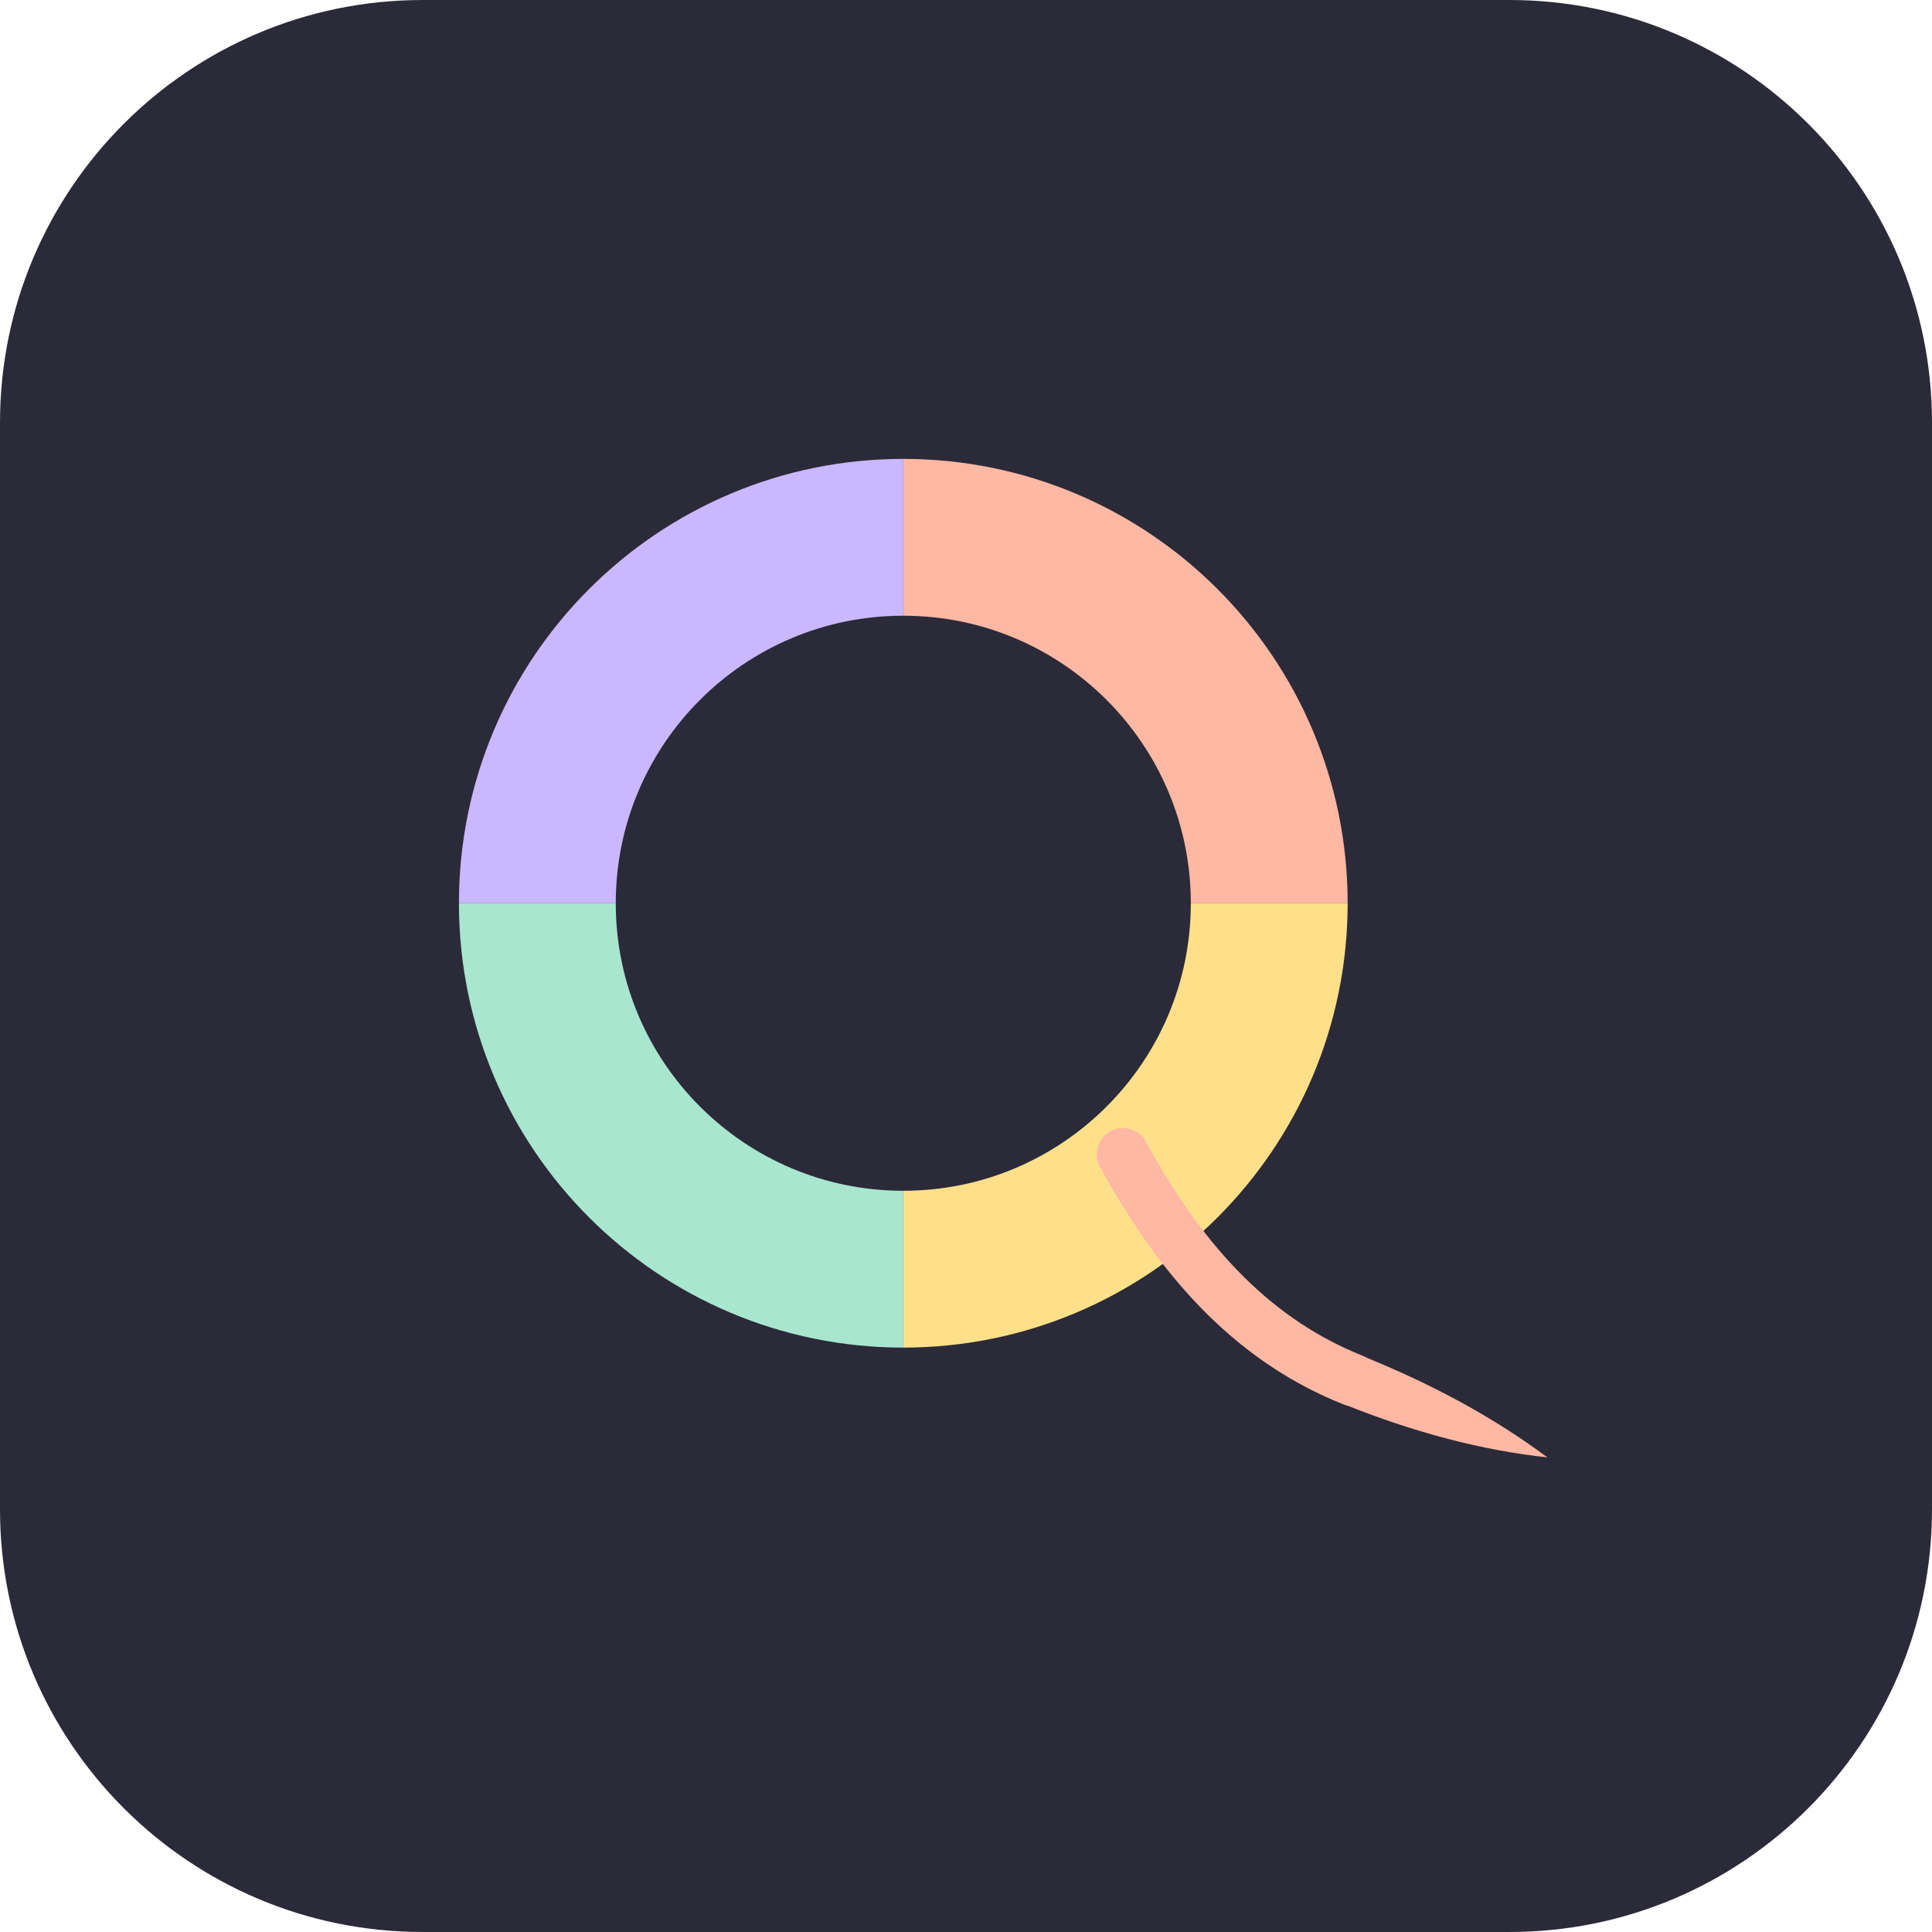
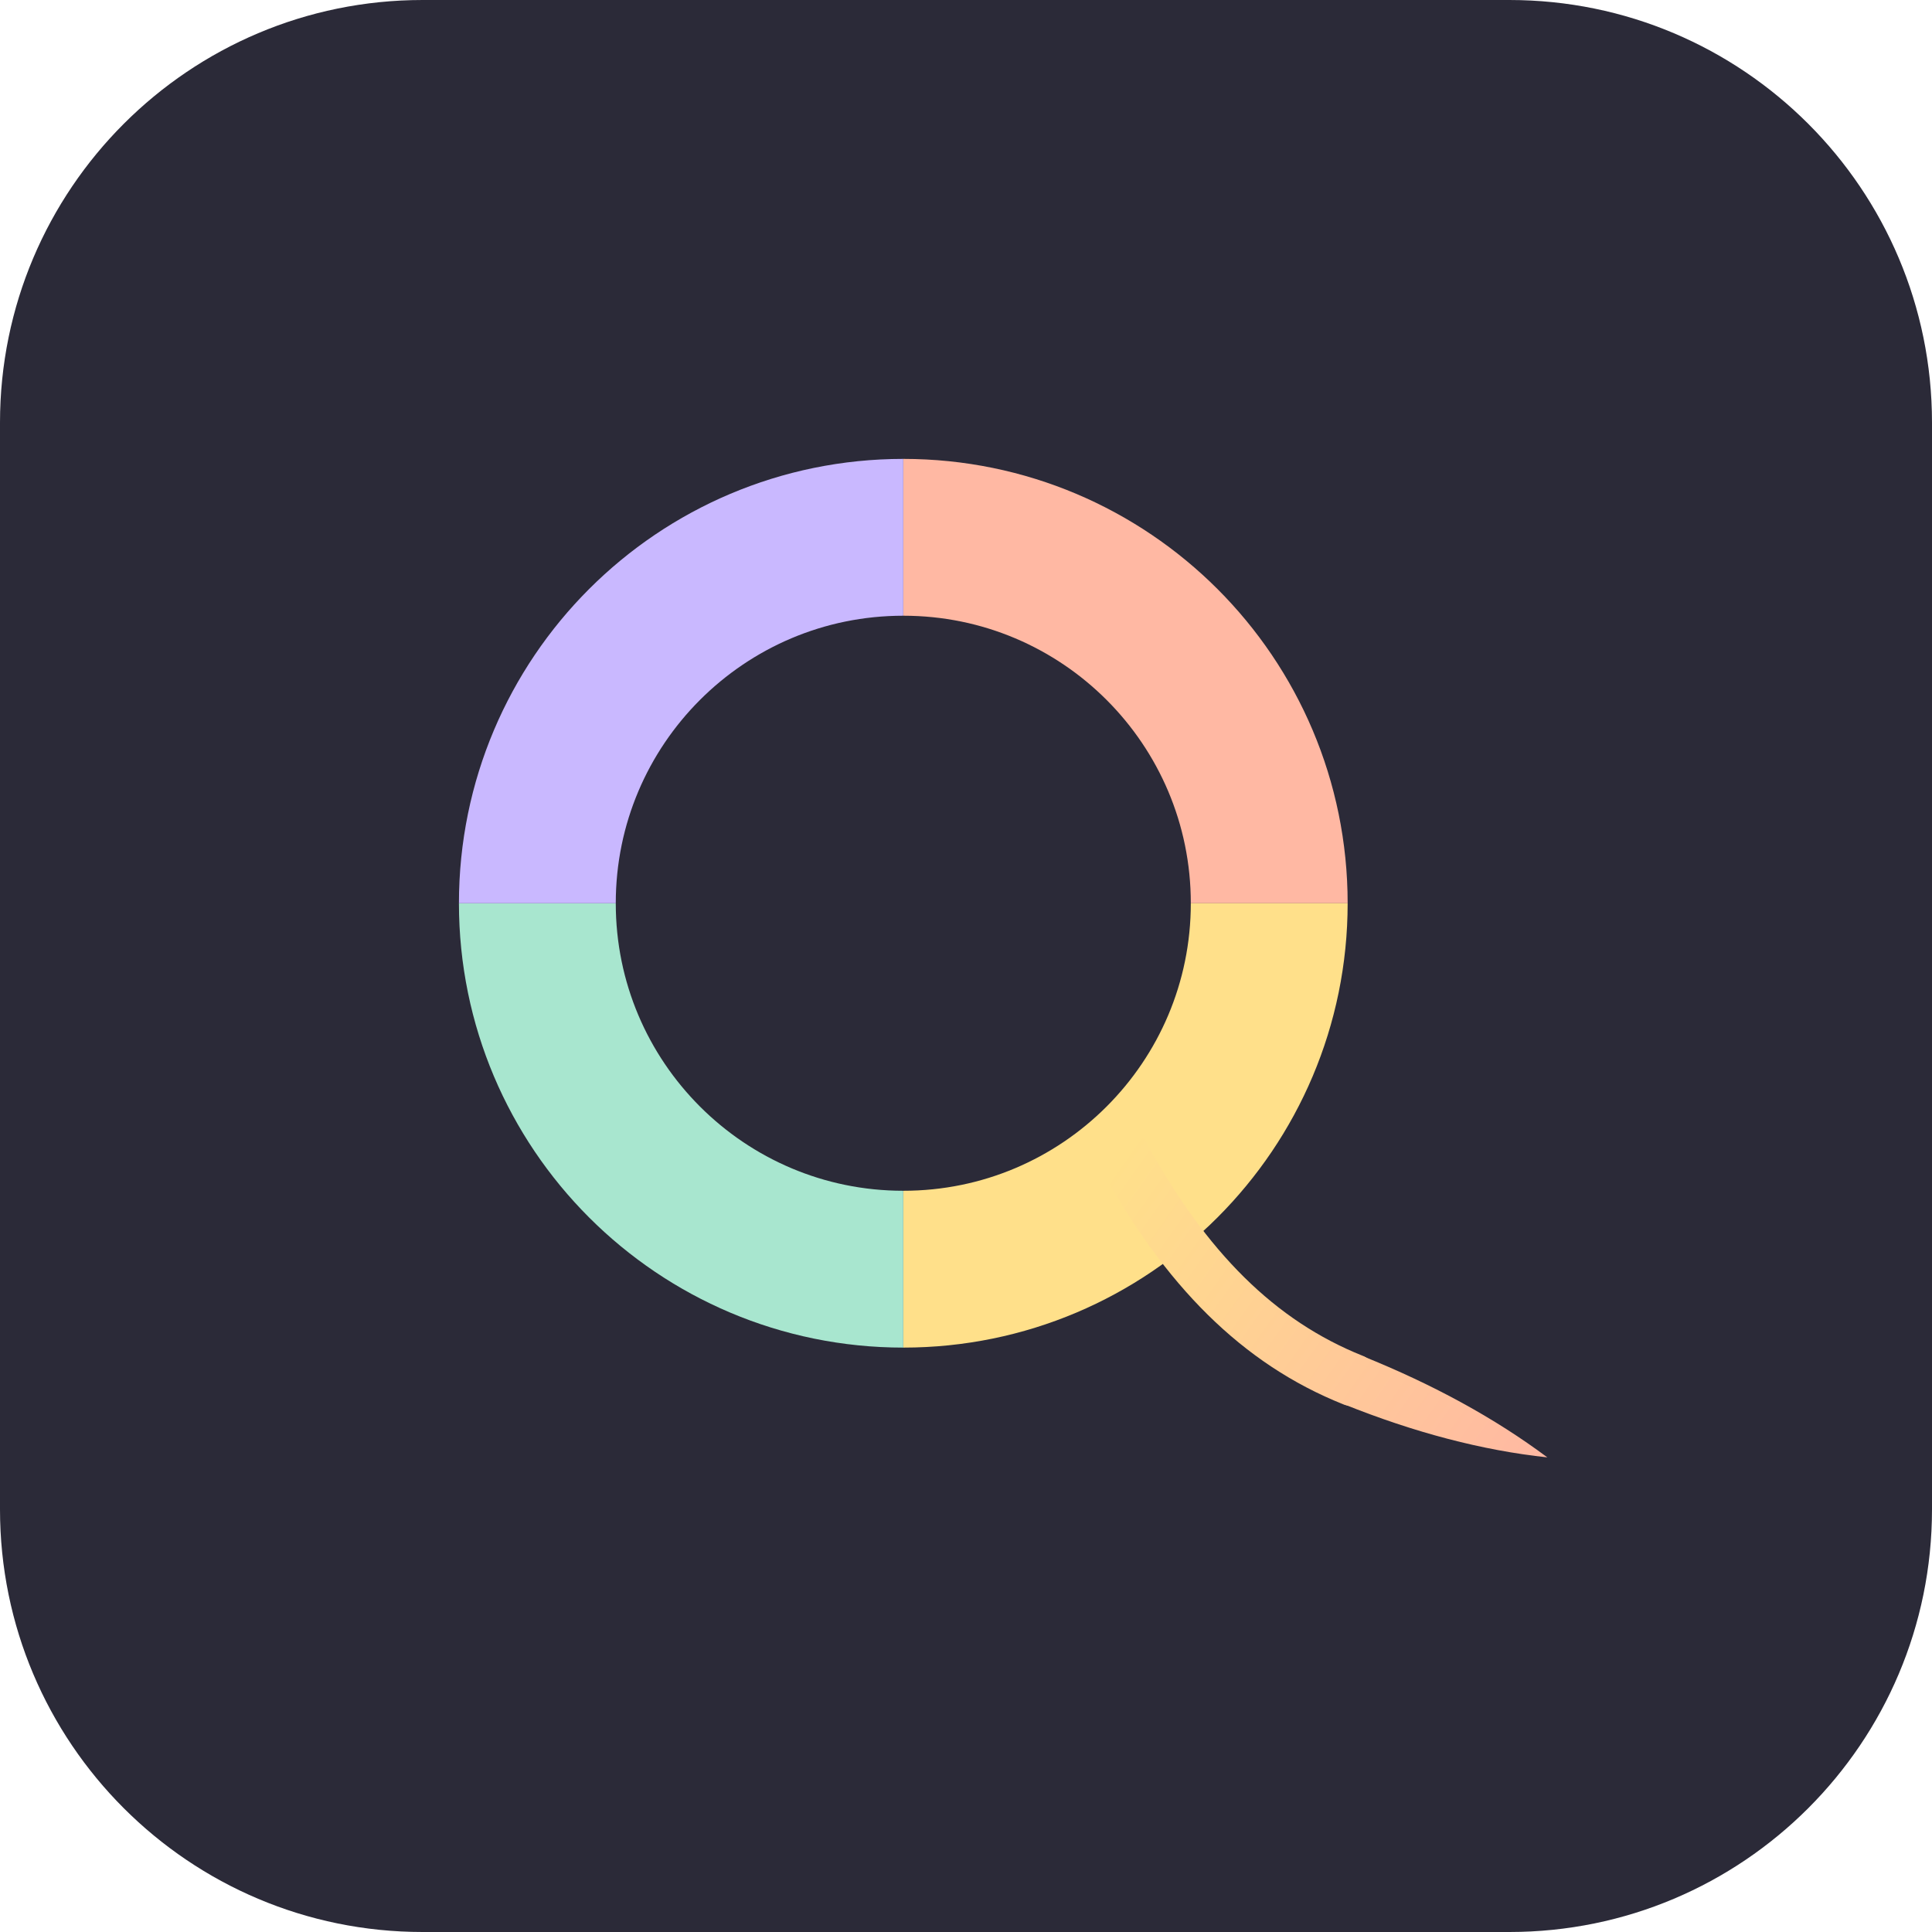
<svg xmlns="http://www.w3.org/2000/svg" viewBox="0 0 256 256" width="256" height="256" role="img">
  <rect x="0" y="0" width="256" height="256" rx="56" fill="#2B2A38" />
  <g transform="translate(47.65 33.79) scale(1.3854)">
    <path d="M52.00 27.00A35 35 0 0 1 87.00 62.00" fill="none" stroke="#FFB8A3" stroke-width="15" />
    <path d="M87.00 62.00A35 35 0 0 1 52.00 97.00" fill="none" stroke="#FFE08A" stroke-width="15" />
    <path d="M52.00 97.00A35 35 0 0 1 17.00 62.00" fill="none" stroke="#A8E6CF" stroke-width="15" />
    <path d="M17.00 62.00A35 35 0 0 1 52.00 27.00" fill="none" stroke="#C9B8FF" stroke-width="15" />
-     <path d="M73 86C79 97 86 104 95 107.6" fill="none" stroke="#FFB8A3" stroke-width="5" stroke-linecap="round" />
-     <path d="M95.9 105.3Q106.1 109.4 113.6 115Q104.3 114 94.1 109.9Z" fill="#FFB8A3" />
+     <defs>
+       <linearGradient id="fade" gradientUnits="userSpaceOnUse" x1="73" y1="86" x2="114" y2="115">
+         <stop offset="0" stop-color="#FFE08A" />
+         <stop offset="1" stop-color="#FFB8A3" />
+       </linearGradient>
+     </defs>
+     <path d="M73 86C79 97 86 104 95 107.6" fill="none" stroke="url(#fade)" stroke-width="5" stroke-linecap="round" />
+     <path d="M95.9 105.3Q106.1 109.4 113.6 115Q104.3 114 94.1 109.9Z" fill="url(#fade)" />
  </g>
</svg>
